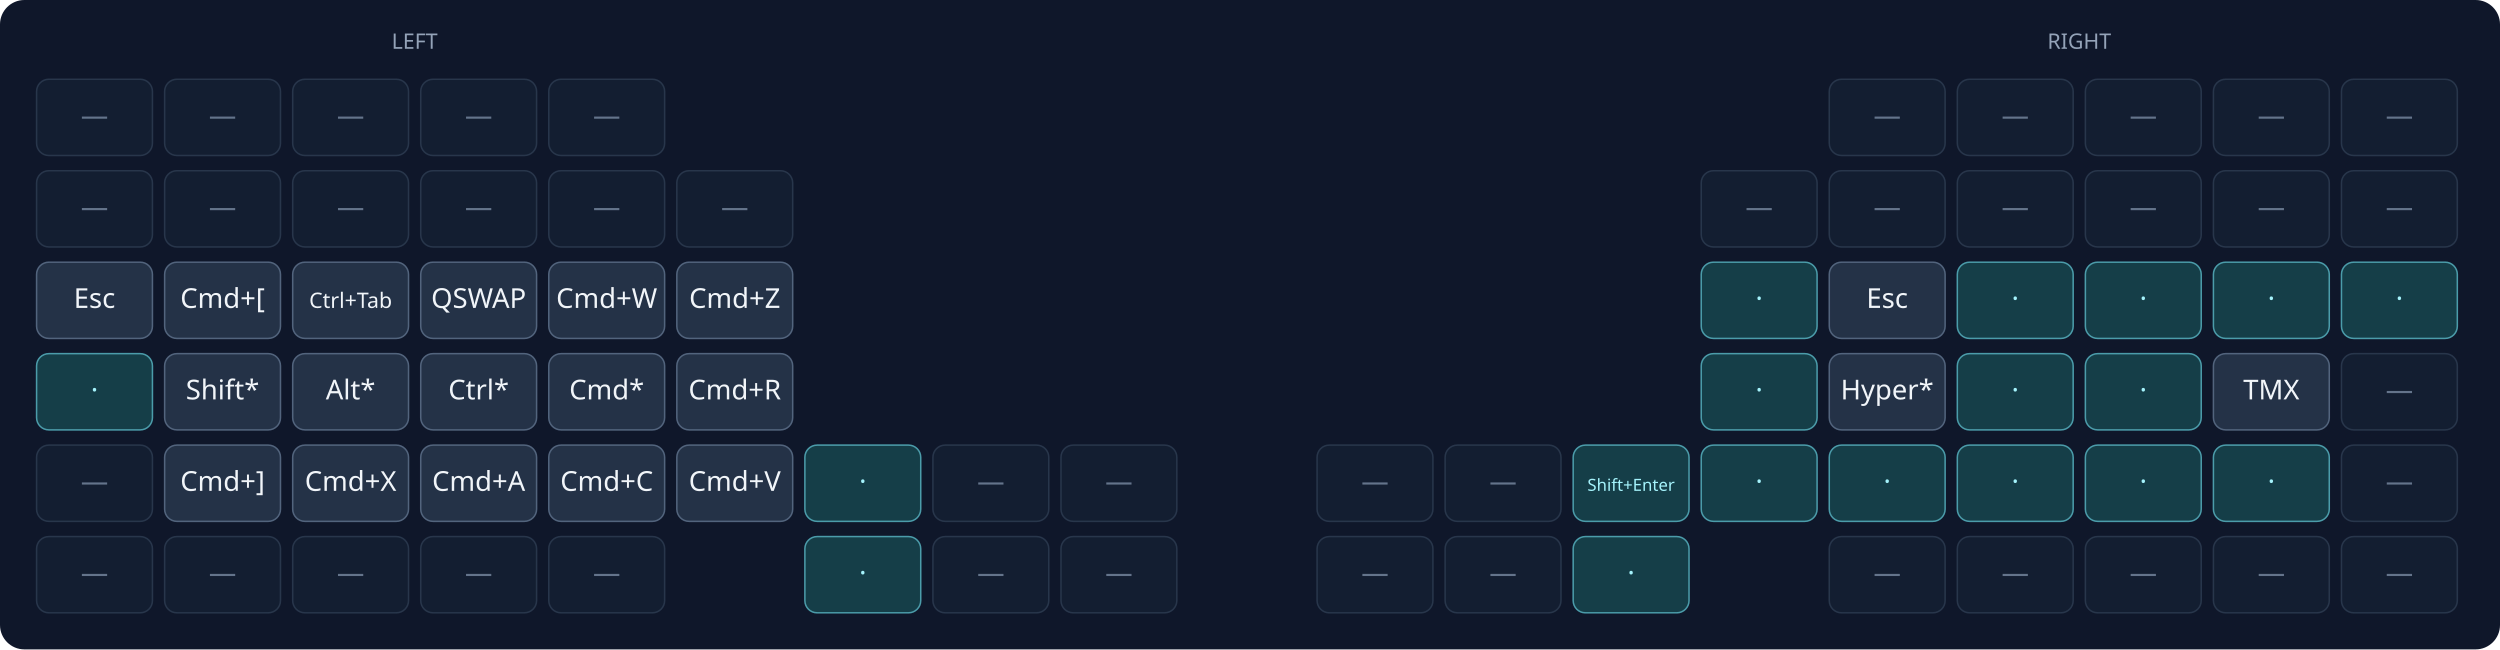
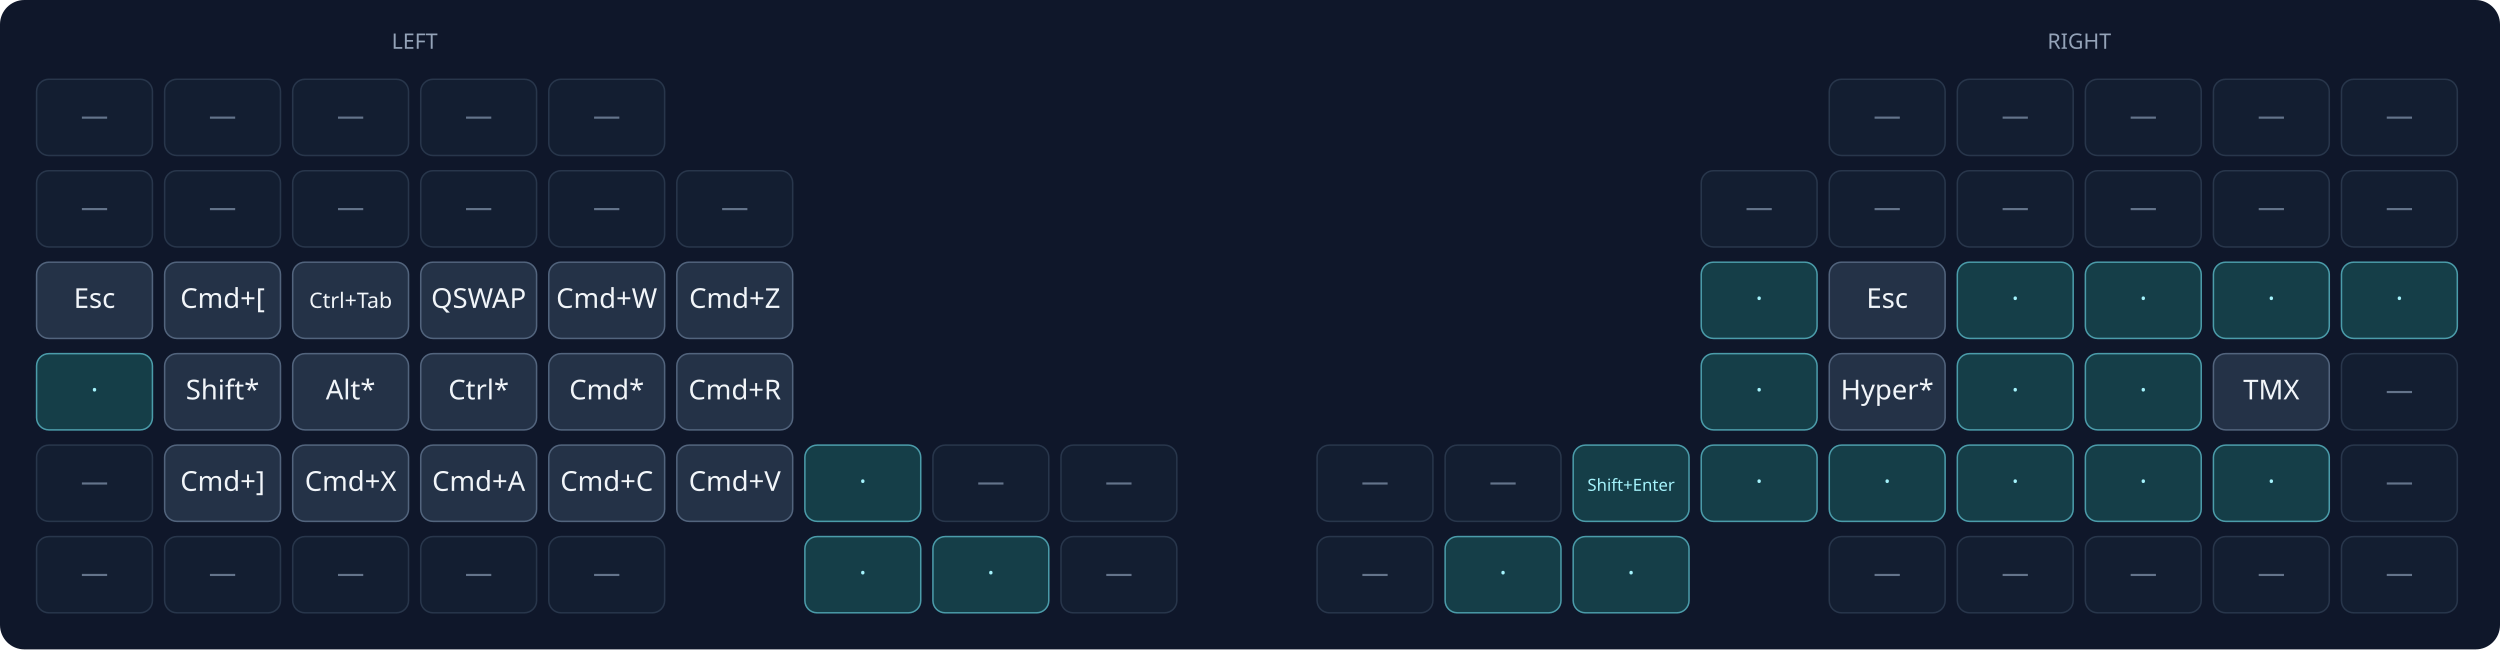
<svg xmlns="http://www.w3.org/2000/svg" width="1640" height="426" viewBox="0 0 1640 426" role="img" aria-labelledby="title desc">
  <rect width="1640" height="426" rx="16" fill="#0f172a" />
  <g font-family="system-ui, sans-serif" text-anchor="middle">
    <text x="272" y="32" fill="#94a3b8" font-size="14">LEFT</text>
    <text x="1364" y="32" fill="#94a3b8" font-size="14">RIGHT</text>
    <g data-position="0" data-binding="&amp;none">
      <rect x="24" y="52" width="76" height="50" rx="8" fill="#131e31" stroke="#28364b" />
      <text x="62" y="82" fill="#64748b" font-size="18">—</text>
    </g>
    <g data-position="1" data-binding="&amp;none">
      <rect x="108" y="52" width="76" height="50" rx="8" fill="#131e31" stroke="#28364b" />
      <text x="146" y="82" fill="#64748b" font-size="18">—</text>
    </g>
    <g data-position="2" data-binding="&amp;none">
      <rect x="192" y="52" width="76" height="50" rx="8" fill="#131e31" stroke="#28364b" />
      <text x="230" y="82" fill="#64748b" font-size="18">—</text>
    </g>
    <g data-position="3" data-binding="&amp;none">
      <rect x="276" y="52" width="76" height="50" rx="8" fill="#131e31" stroke="#28364b" />
      <text x="314" y="82" fill="#64748b" font-size="18">—</text>
    </g>
    <g data-position="4" data-binding="&amp;none">
      <rect x="360" y="52" width="76" height="50" rx="8" fill="#131e31" stroke="#28364b" />
      <text x="398" y="82" fill="#64748b" font-size="18">—</text>
    </g>
    <g data-position="5" data-binding="&amp;none">
      <rect x="1200" y="52" width="76" height="50" rx="8" fill="#131e31" stroke="#28364b" />
      <text x="1238" y="82" fill="#64748b" font-size="18">—</text>
    </g>
    <g data-position="6" data-binding="&amp;none">
      <rect x="1284" y="52" width="76" height="50" rx="8" fill="#131e31" stroke="#28364b" />
      <text x="1322" y="82" fill="#64748b" font-size="18">—</text>
    </g>
    <g data-position="7" data-binding="&amp;none">
      <rect x="1368" y="52" width="76" height="50" rx="8" fill="#131e31" stroke="#28364b" />
      <text x="1406" y="82" fill="#64748b" font-size="18">—</text>
    </g>
    <g data-position="8" data-binding="&amp;none">
      <rect x="1452" y="52" width="76" height="50" rx="8" fill="#131e31" stroke="#28364b" />
      <text x="1490" y="82" fill="#64748b" font-size="18">—</text>
    </g>
    <g data-position="9" data-binding="&amp;none">
      <rect x="1536" y="52" width="76" height="50" rx="8" fill="#131e31" stroke="#28364b" />
      <text x="1574" y="82" fill="#64748b" font-size="18">—</text>
    </g>
    <g data-position="10" data-binding="&amp;none">
      <rect x="24" y="112" width="76" height="50" rx="8" fill="#131e31" stroke="#28364b" />
      <text x="62" y="142" fill="#64748b" font-size="18">—</text>
    </g>
    <g data-position="11" data-binding="&amp;none">
      <rect x="108" y="112" width="76" height="50" rx="8" fill="#131e31" stroke="#28364b" />
      <text x="146" y="142" fill="#64748b" font-size="18">—</text>
    </g>
    <g data-position="12" data-binding="&amp;none">
      <rect x="192" y="112" width="76" height="50" rx="8" fill="#131e31" stroke="#28364b" />
      <text x="230" y="142" fill="#64748b" font-size="18">—</text>
    </g>
    <g data-position="13" data-binding="&amp;none">
      <rect x="276" y="112" width="76" height="50" rx="8" fill="#131e31" stroke="#28364b" />
      <text x="314" y="142" fill="#64748b" font-size="18">—</text>
    </g>
    <g data-position="14" data-binding="&amp;none">
      <rect x="360" y="112" width="76" height="50" rx="8" fill="#131e31" stroke="#28364b" />
      <text x="398" y="142" fill="#64748b" font-size="18">—</text>
    </g>
    <g data-position="15" data-binding="&amp;none">
      <rect x="444" y="112" width="76" height="50" rx="8" fill="#131e31" stroke="#28364b" />
      <text x="482" y="142" fill="#64748b" font-size="18">—</text>
    </g>
    <g data-position="16" data-binding="&amp;none">
      <rect x="1116" y="112" width="76" height="50" rx="8" fill="#131e31" stroke="#28364b" />
      <text x="1154" y="142" fill="#64748b" font-size="18">—</text>
    </g>
    <g data-position="17" data-binding="&amp;none">
      <rect x="1200" y="112" width="76" height="50" rx="8" fill="#131e31" stroke="#28364b" />
      <text x="1238" y="142" fill="#64748b" font-size="18">—</text>
    </g>
    <g data-position="18" data-binding="&amp;none">
      <rect x="1284" y="112" width="76" height="50" rx="8" fill="#131e31" stroke="#28364b" />
      <text x="1322" y="142" fill="#64748b" font-size="18">—</text>
    </g>
    <g data-position="19" data-binding="&amp;none">
      <rect x="1368" y="112" width="76" height="50" rx="8" fill="#131e31" stroke="#28364b" />
      <text x="1406" y="142" fill="#64748b" font-size="18">—</text>
    </g>
    <g data-position="20" data-binding="&amp;none">
      <rect x="1452" y="112" width="76" height="50" rx="8" fill="#131e31" stroke="#28364b" />
      <text x="1490" y="142" fill="#64748b" font-size="18">—</text>
    </g>
    <g data-position="21" data-binding="&amp;none">
      <rect x="1536" y="112" width="76" height="50" rx="8" fill="#131e31" stroke="#28364b" />
      <text x="1574" y="142" fill="#64748b" font-size="18">—</text>
    </g>
    <g data-position="22" data-binding="&amp;kp ESC">
      <rect x="24" y="172" width="76" height="50" rx="8" fill="#243247" stroke="#52647d" />
      <text x="62" y="202" fill="#f1f5f9" font-size="18">Esc</text>
    </g>
    <g data-position="23" data-binding="&amp;kp LG(LBKT)">
      <rect x="108" y="172" width="76" height="50" rx="8" fill="#243247" stroke="#52647d" />
      <text x="146" y="202" fill="#f1f5f9" font-size="18">Cmd+[</text>
    </g>
    <g data-position="24" data-binding="&amp;kp LC(TAB)">
      <rect x="192" y="172" width="76" height="50" rx="8" fill="#243247" stroke="#52647d" />
      <text x="230" y="202" fill="#f1f5f9" font-size="14">Ctrl+Tab</text>
    </g>
    <g data-position="25" data-binding="&amp;quick_swap">
      <rect x="276" y="172" width="76" height="50" rx="8" fill="#243247" stroke="#52647d" />
      <text x="314" y="202" fill="#f1f5f9" font-size="18">QSWAP</text>
    </g>
    <g data-position="26" data-binding="&amp;kp LG(W)">
      <rect x="360" y="172" width="76" height="50" rx="8" fill="#243247" stroke="#52647d" />
      <text x="398" y="202" fill="#f1f5f9" font-size="18">Cmd+W</text>
    </g>
    <g data-position="27" data-binding="&amp;kp LG(Z)">
      <rect x="444" y="172" width="76" height="50" rx="8" fill="#243247" stroke="#52647d" />
      <text x="482" y="202" fill="#f1f5f9" font-size="18">Cmd+Z</text>
    </g>
    <g data-position="28" data-binding="&amp;trans">
      <rect x="1116" y="172" width="76" height="50" rx="8" fill="#153e48" stroke="#4b9caa" />
      <text x="1154" y="202" fill="#a5f3fc" font-size="18">·</text>
    </g>
    <g data-position="29" data-binding="&amp;kp ESC">
      <rect x="1200" y="172" width="76" height="50" rx="8" fill="#243247" stroke="#52647d" />
      <text x="1238" y="202" fill="#f1f5f9" font-size="18">Esc</text>
    </g>
    <g data-position="30" data-binding="&amp;trans">
      <rect x="1284" y="172" width="76" height="50" rx="8" fill="#153e48" stroke="#4b9caa" />
      <text x="1322" y="202" fill="#a5f3fc" font-size="18">·</text>
    </g>
    <g data-position="31" data-binding="&amp;trans">
      <rect x="1368" y="172" width="76" height="50" rx="8" fill="#153e48" stroke="#4b9caa" />
      <text x="1406" y="202" fill="#a5f3fc" font-size="18">·</text>
    </g>
    <g data-position="32" data-binding="&amp;trans">
      <rect x="1452" y="172" width="76" height="50" rx="8" fill="#153e48" stroke="#4b9caa" />
      <text x="1490" y="202" fill="#a5f3fc" font-size="18">·</text>
    </g>
    <g data-position="33" data-binding="&amp;trans">
      <rect x="1536" y="172" width="76" height="50" rx="8" fill="#153e48" stroke="#4b9caa" />
      <text x="1574" y="202" fill="#a5f3fc" font-size="18">·</text>
    </g>
    <g data-position="34" data-binding="&amp;trans">
      <rect x="24" y="232" width="76" height="50" rx="8" fill="#153e48" stroke="#4b9caa" />
      <text x="62" y="262" fill="#a5f3fc" font-size="18">·</text>
    </g>
    <g data-position="35" data-binding="&amp;hm LSHFT LSHFT">
      <rect x="108" y="232" width="76" height="50" rx="8" fill="#243247" stroke="#52647d" />
      <text x="146" y="262" fill="#f1f5f9" font-size="18">Shift*</text>
    </g>
    <g data-position="36" data-binding="&amp;hm LALT LALT">
      <rect x="192" y="232" width="76" height="50" rx="8" fill="#243247" stroke="#52647d" />
      <text x="230" y="262" fill="#f1f5f9" font-size="18">Alt*</text>
    </g>
    <g data-position="37" data-binding="&amp;hm LCTRL LCTRL">
      <rect x="276" y="232" width="76" height="50" rx="8" fill="#243247" stroke="#52647d" />
      <text x="314" y="262" fill="#f1f5f9" font-size="18">Ctrl*</text>
    </g>
    <g data-position="38" data-binding="&amp;hm LGUI LGUI">
      <rect x="360" y="232" width="76" height="50" rx="8" fill="#243247" stroke="#52647d" />
      <text x="398" y="262" fill="#f1f5f9" font-size="18">Cmd*</text>
    </g>
    <g data-position="39" data-binding="&amp;kp LG(R)">
      <rect x="444" y="232" width="76" height="50" rx="8" fill="#243247" stroke="#52647d" />
      <text x="482" y="262" fill="#f1f5f9" font-size="18">Cmd+R</text>
    </g>
    <g data-position="40" data-binding="&amp;trans">
      <rect x="1116" y="232" width="76" height="50" rx="8" fill="#153e48" stroke="#4b9caa" />
      <text x="1154" y="262" fill="#a5f3fc" font-size="18">·</text>
    </g>
    <g data-position="41" data-binding="&amp;hm HYPER_MOD HYPER_MOD">
      <rect x="1200" y="232" width="76" height="50" rx="8" fill="#243247" stroke="#52647d" />
      <text x="1238" y="262" fill="#f1f5f9" font-size="18">Hyper*</text>
    </g>
    <g data-position="42" data-binding="&amp;trans">
      <rect x="1284" y="232" width="76" height="50" rx="8" fill="#153e48" stroke="#4b9caa" />
      <text x="1322" y="262" fill="#a5f3fc" font-size="18">·</text>
    </g>
    <g data-position="43" data-binding="&amp;trans">
      <rect x="1368" y="232" width="76" height="50" rx="8" fill="#153e48" stroke="#4b9caa" />
      <text x="1406" y="262" fill="#a5f3fc" font-size="18">·</text>
    </g>
    <g data-position="44" data-binding="&amp;tmx">
      <rect x="1452" y="232" width="76" height="50" rx="8" fill="#243247" stroke="#52647d" />
      <text x="1490" y="262" fill="#f1f5f9" font-size="18">TMX</text>
    </g>
    <g data-position="45" data-binding="&amp;none">
      <rect x="1536" y="232" width="76" height="50" rx="8" fill="#131e31" stroke="#28364b" />
      <text x="1574" y="262" fill="#64748b" font-size="18">—</text>
    </g>
    <g data-position="46" data-binding="&amp;none">
      <rect x="24" y="292" width="76" height="50" rx="8" fill="#131e31" stroke="#28364b" />
      <text x="62" y="322" fill="#64748b" font-size="18">—</text>
    </g>
    <g data-position="47" data-binding="&amp;kp LG(RBKT)">
      <rect x="108" y="292" width="76" height="50" rx="8" fill="#243247" stroke="#52647d" />
      <text x="146" y="322" fill="#f1f5f9" font-size="18">Cmd+]</text>
    </g>
    <g data-position="48" data-binding="&amp;kp LG(X)">
      <rect x="192" y="292" width="76" height="50" rx="8" fill="#243247" stroke="#52647d" />
      <text x="230" y="322" fill="#f1f5f9" font-size="18">Cmd+X</text>
    </g>
    <g data-position="49" data-binding="&amp;kp LG(A)">
      <rect x="276" y="292" width="76" height="50" rx="8" fill="#243247" stroke="#52647d" />
      <text x="314" y="322" fill="#f1f5f9" font-size="18">Cmd+A</text>
    </g>
    <g data-position="50" data-binding="&amp;kp LG(C)">
      <rect x="360" y="292" width="76" height="50" rx="8" fill="#243247" stroke="#52647d" />
      <text x="398" y="322" fill="#f1f5f9" font-size="18">Cmd+C</text>
    </g>
    <g data-position="51" data-binding="&amp;kp LG(V)">
      <rect x="444" y="292" width="76" height="50" rx="8" fill="#243247" stroke="#52647d" />
      <text x="482" y="322" fill="#f1f5f9" font-size="18">Cmd+V</text>
    </g>
    <g data-position="52" data-binding="&amp;trans">
      <rect x="528" y="292" width="76" height="50" rx="8" fill="#153e48" stroke="#4b9caa" />
      <text x="566" y="322" fill="#a5f3fc" font-size="18">·</text>
    </g>
    <g data-position="53" data-binding="&amp;none">
      <rect x="612" y="292" width="76" height="50" rx="8" fill="#131e31" stroke="#28364b" />
      <text x="650" y="322" fill="#64748b" font-size="18">—</text>
    </g>
    <g data-position="54" data-binding="&amp;none">
      <rect x="696" y="292" width="76" height="50" rx="8" fill="#131e31" stroke="#28364b" />
      <text x="734" y="322" fill="#64748b" font-size="18">—</text>
    </g>
    <g data-position="55" data-binding="&amp;none">
      <rect x="864" y="292" width="76" height="50" rx="8" fill="#131e31" stroke="#28364b" />
      <text x="902" y="322" fill="#64748b" font-size="18">—</text>
    </g>
    <g data-position="56" data-binding="&amp;none">
      <rect x="948" y="292" width="76" height="50" rx="8" fill="#131e31" stroke="#28364b" />
      <text x="986" y="322" fill="#64748b" font-size="18">—</text>
    </g>
    <g data-position="57" data-binding="&amp;kp LS(RET)">
      <rect x="1032" y="292" width="76" height="50" rx="8" fill="#153e48" stroke="#4b9caa" />
      <text x="1070" y="322" fill="#a5f3fc" font-size="11">Shift+Enter</text>
    </g>
    <g data-position="58" data-binding="&amp;trans">
      <rect x="1116" y="292" width="76" height="50" rx="8" fill="#153e48" stroke="#4b9caa" />
      <text x="1154" y="322" fill="#a5f3fc" font-size="18">·</text>
    </g>
    <g data-position="59" data-binding="&amp;trans">
      <rect x="1200" y="292" width="76" height="50" rx="8" fill="#153e48" stroke="#4b9caa" />
      <text x="1238" y="322" fill="#a5f3fc" font-size="18">·</text>
    </g>
    <g data-position="60" data-binding="&amp;trans">
      <rect x="1284" y="292" width="76" height="50" rx="8" fill="#153e48" stroke="#4b9caa" />
      <text x="1322" y="322" fill="#a5f3fc" font-size="18">·</text>
    </g>
    <g data-position="61" data-binding="&amp;trans">
      <rect x="1368" y="292" width="76" height="50" rx="8" fill="#153e48" stroke="#4b9caa" />
      <text x="1406" y="322" fill="#a5f3fc" font-size="18">·</text>
    </g>
    <g data-position="62" data-binding="&amp;trans">
      <rect x="1452" y="292" width="76" height="50" rx="8" fill="#153e48" stroke="#4b9caa" />
      <text x="1490" y="322" fill="#a5f3fc" font-size="18">·</text>
    </g>
    <g data-position="63" data-binding="&amp;none">
      <rect x="1536" y="292" width="76" height="50" rx="8" fill="#131e31" stroke="#28364b" />
      <text x="1574" y="322" fill="#64748b" font-size="18">—</text>
    </g>
    <g data-position="64" data-binding="&amp;none">
      <rect x="24" y="352" width="76" height="50" rx="8" fill="#131e31" stroke="#28364b" />
      <text x="62" y="382" fill="#64748b" font-size="18">—</text>
    </g>
    <g data-position="65" data-binding="&amp;none">
      <rect x="108" y="352" width="76" height="50" rx="8" fill="#131e31" stroke="#28364b" />
      <text x="146" y="382" fill="#64748b" font-size="18">—</text>
    </g>
    <g data-position="66" data-binding="&amp;none">
      <rect x="192" y="352" width="76" height="50" rx="8" fill="#131e31" stroke="#28364b" />
      <text x="230" y="382" fill="#64748b" font-size="18">—</text>
    </g>
    <g data-position="67" data-binding="&amp;none">
      <rect x="276" y="352" width="76" height="50" rx="8" fill="#131e31" stroke="#28364b" />
      <text x="314" y="382" fill="#64748b" font-size="18">—</text>
    </g>
    <g data-position="68" data-binding="&amp;none">
      <rect x="360" y="352" width="76" height="50" rx="8" fill="#131e31" stroke="#28364b" />
      <text x="398" y="382" fill="#64748b" font-size="18">—</text>
    </g>
    <g data-position="69" data-binding="&amp;trans">
      <rect x="528" y="352" width="76" height="50" rx="8" fill="#153e48" stroke="#4b9caa" />
      <text x="566" y="382" fill="#a5f3fc" font-size="18">·</text>
    </g>
-     <g data-position="70" data-binding="&amp;none">
-       <rect x="612" y="352" width="76" height="50" rx="8" fill="#131e31" stroke="#28364b" />
-       <text x="650" y="382" fill="#64748b" font-size="18">—</text>
+     <g data-position="70" data-binding="&amp;trans">
+       <rect x="612" y="352" width="76" height="50" rx="8" fill="#153e48" stroke="#4b9caa" />
+       <text x="650" y="382" fill="#a5f3fc" font-size="18">·</text>
    </g>
    <g data-position="71" data-binding="&amp;none">
      <rect x="696" y="352" width="76" height="50" rx="8" fill="#131e31" stroke="#28364b" />
      <text x="734" y="382" fill="#64748b" font-size="18">—</text>
    </g>
    <g data-position="72" data-binding="&amp;none">
      <rect x="864" y="352" width="76" height="50" rx="8" fill="#131e31" stroke="#28364b" />
      <text x="902" y="382" fill="#64748b" font-size="18">—</text>
    </g>
-     <g data-position="73" data-binding="&amp;none">
-       <rect x="948" y="352" width="76" height="50" rx="8" fill="#131e31" stroke="#28364b" />
-       <text x="986" y="382" fill="#64748b" font-size="18">—</text>
+     <g data-position="73" data-binding="&amp;trans">
+       <rect x="948" y="352" width="76" height="50" rx="8" fill="#153e48" stroke="#4b9caa" />
+       <text x="986" y="382" fill="#a5f3fc" font-size="18">·</text>
    </g>
    <g data-position="74" data-binding="&amp;trans">
      <rect x="1032" y="352" width="76" height="50" rx="8" fill="#153e48" stroke="#4b9caa" />
      <text x="1070" y="382" fill="#a5f3fc" font-size="18">·</text>
    </g>
    <g data-position="75" data-binding="&amp;none">
      <rect x="1200" y="352" width="76" height="50" rx="8" fill="#131e31" stroke="#28364b" />
      <text x="1238" y="382" fill="#64748b" font-size="18">—</text>
    </g>
    <g data-position="76" data-binding="&amp;none">
      <rect x="1284" y="352" width="76" height="50" rx="8" fill="#131e31" stroke="#28364b" />
      <text x="1322" y="382" fill="#64748b" font-size="18">—</text>
    </g>
    <g data-position="77" data-binding="&amp;none">
      <rect x="1368" y="352" width="76" height="50" rx="8" fill="#131e31" stroke="#28364b" />
      <text x="1406" y="382" fill="#64748b" font-size="18">—</text>
    </g>
    <g data-position="78" data-binding="&amp;none">
      <rect x="1452" y="352" width="76" height="50" rx="8" fill="#131e31" stroke="#28364b" />
      <text x="1490" y="382" fill="#64748b" font-size="18">—</text>
    </g>
    <g data-position="79" data-binding="&amp;none">
      <rect x="1536" y="352" width="76" height="50" rx="8" fill="#131e31" stroke="#28364b" />
      <text x="1574" y="382" fill="#64748b" font-size="18">—</text>
    </g>
  </g>
</svg>
